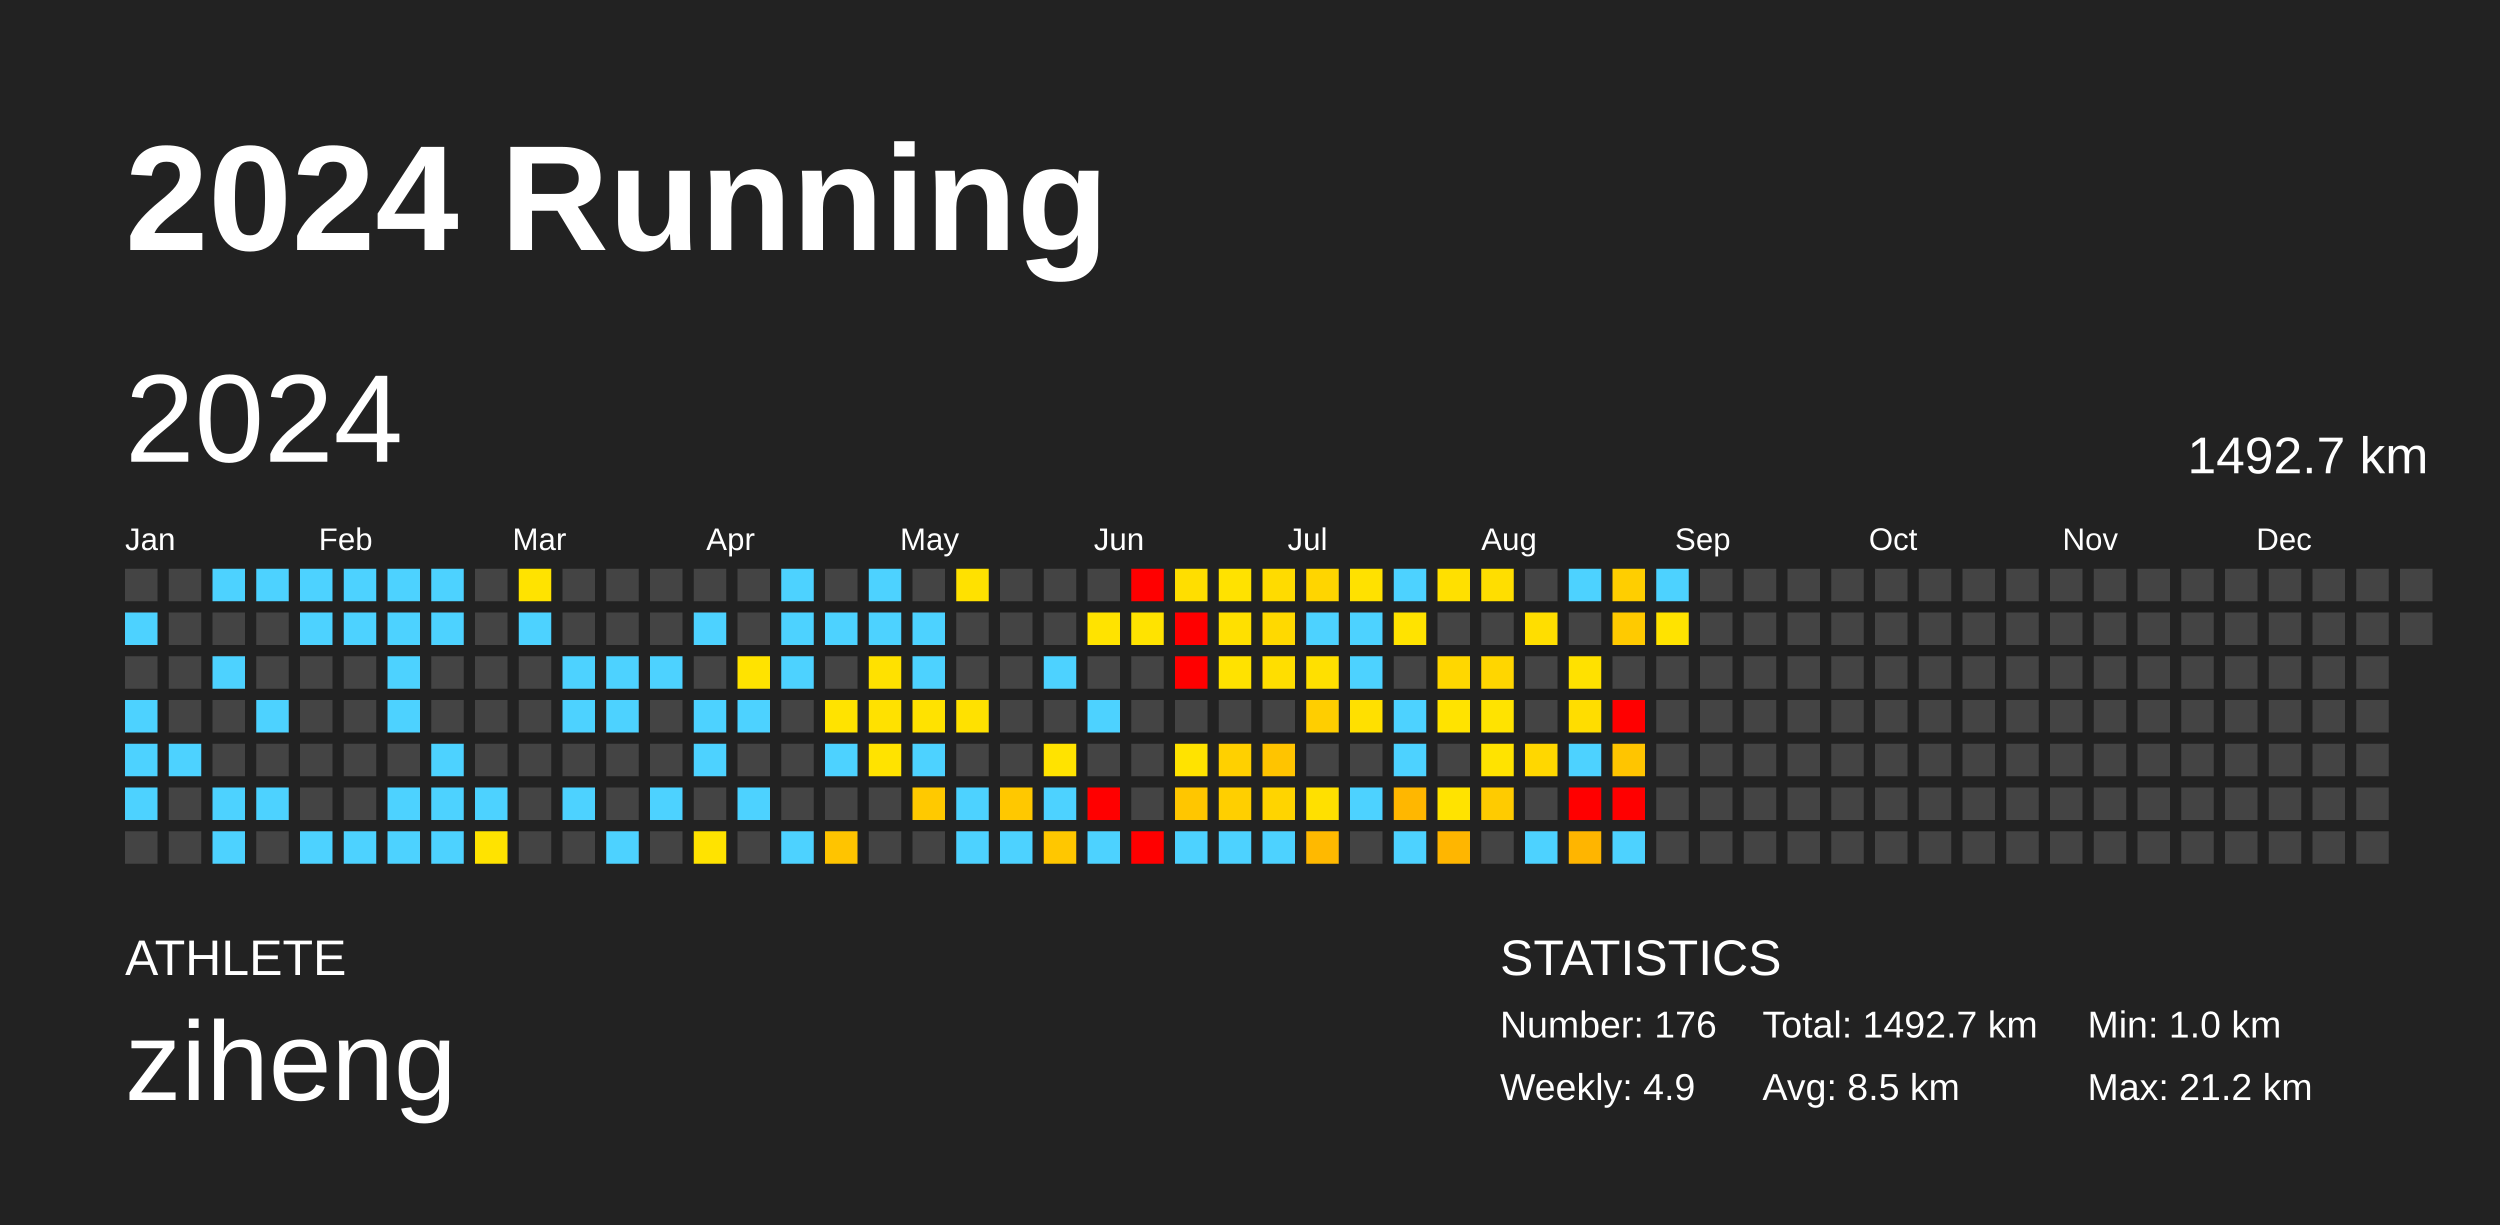
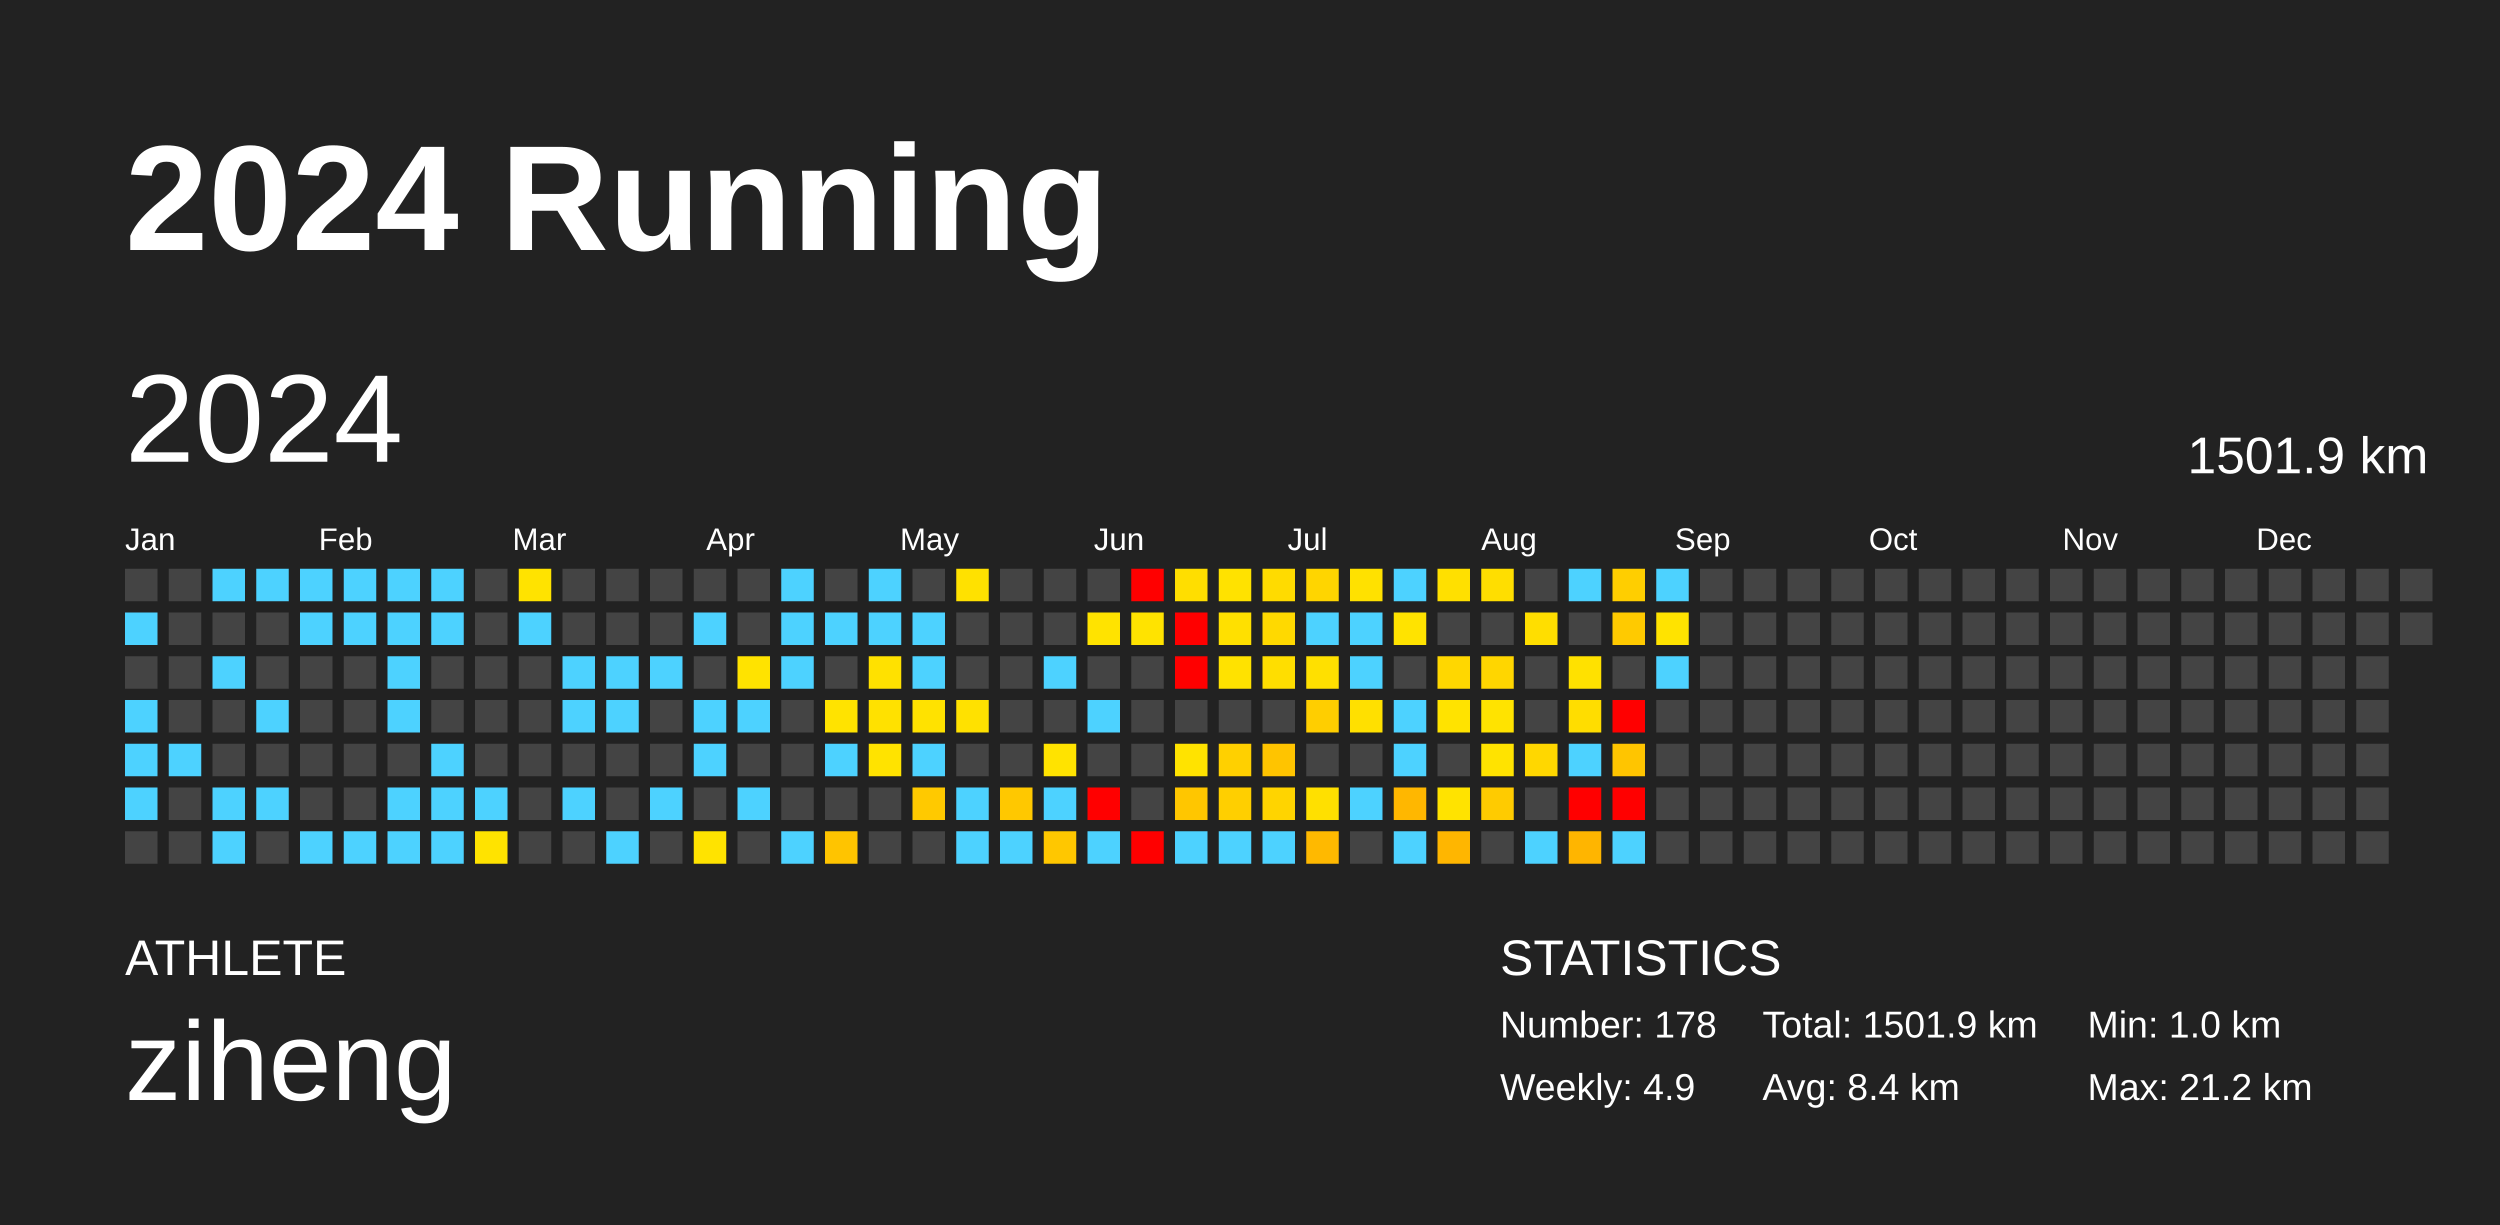
<svg xmlns="http://www.w3.org/2000/svg" baseProfile="full" height="98mm" version="1.1" viewBox="0,0,200,98" width="200mm">
  <defs />
  <rect fill="#222222" height="98" width="200" x="0" y="0" />
  <text fill="#FFFFFF" style="font-size:12px; font-family:Arial; font-weight:bold;" x="10" y="20">2024 Running</text>
  <text fill="#FFFFFF" style="font-size:4px; font-family:Arial" x="10" y="78">ATHLETE</text>
  <text fill="#FFFFFF" style="font-size:9px; font-family:Arial" x="10" y="88">ziheng</text>
  <text fill="#FFFFFF" style="font-size:4px; font-family:Arial" x="120" y="78">STATISTICS</text>
-   <text fill="#FFFFFF" style="font-size:3px; font-family:Arial" x="120" y="83">Number: 176</text>
+   <text fill="#FFFFFF" style="font-size:3px; font-family:Arial" x="120" y="83">Number: 178</text>
  <text fill="#FFFFFF" style="font-size:3px; font-family:Arial" x="120" y="88">Weekly: 4.9</text>
-   <text fill="#FFFFFF" style="font-size:3px; font-family:Arial" x="141" y="83">Total: 1492.7 km</text>
-   <text fill="#FFFFFF" style="font-size:3px; font-family:Arial" x="141" y="88">Avg: 8.5 km</text>
+   <text fill="#FFFFFF" style="font-size:3px; font-family:Arial" x="141" y="83">Total: 1501.9 km</text>
+   <text fill="#FFFFFF" style="font-size:3px; font-family:Arial" x="141" y="88">Avg: 8.4 km</text>
  <text fill="#FFFFFF" style="font-size:3px; font-family:Arial" x="167" y="83">Min: 1.0 km</text>
  <text fill="#FFFFFF" style="font-size:3px; font-family:Arial" x="167" y="88">Max: 21.2 km</text>
  <text dominant-baseline="hanging" fill="#FFFFFF" style="font-size:10.0px; font-family:Arial;" x="10" y="30">2024</text>
-   <text dominant-baseline="hanging" fill="#FFFFFF" style="font-size:4.125px; font-family:Arial;" x="175" y="35">1492.7 km</text>
+   <text dominant-baseline="hanging" fill="#FFFFFF" style="font-size:4.125px; font-family:Arial;" x="175" y="35">1501.9 km</text>
  <text fill="#FFFFFF" style="font-size:2.5px; font-family:Arial" x="10.0" y="44">Jan</text>
  <text fill="#FFFFFF" style="font-size:2.5px; font-family:Arial" x="25.5" y="44">Feb</text>
  <text fill="#FFFFFF" style="font-size:2.5px; font-family:Arial" x="41.0" y="44">Mar</text>
  <text fill="#FFFFFF" style="font-size:2.5px; font-family:Arial" x="56.5" y="44">Apr</text>
  <text fill="#FFFFFF" style="font-size:2.5px; font-family:Arial" x="72.0" y="44">May</text>
  <text fill="#FFFFFF" style="font-size:2.5px; font-family:Arial" x="87.5" y="44">Jun</text>
  <text fill="#FFFFFF" style="font-size:2.5px; font-family:Arial" x="103.0" y="44">Jul</text>
  <text fill="#FFFFFF" style="font-size:2.5px; font-family:Arial" x="118.5" y="44">Aug</text>
  <text fill="#FFFFFF" style="font-size:2.5px; font-family:Arial" x="134.0" y="44">Sep</text>
  <text fill="#FFFFFF" style="font-size:2.5px; font-family:Arial" x="149.5" y="44">Oct</text>
  <text fill="#FFFFFF" style="font-size:2.5px; font-family:Arial" x="165.0" y="44">Nov</text>
  <text fill="#FFFFFF" style="font-size:2.5px; font-family:Arial" x="180.5" y="44">Dec</text>
  <rect fill="#444444" height="2.6" width="2.6" x="10.0" y="45.5" />
  <rect fill="#4dd2ff" height="2.6" width="2.6" x="10.0" y="49.0" />
  <rect fill="#444444" height="2.6" width="2.6" x="10.0" y="52.5" />
  <rect fill="#4dd2ff" height="2.6" width="2.6" x="10.0" y="56.0" />
  <rect fill="#4dd2ff" height="2.6" width="2.6" x="10.0" y="59.5" />
  <rect fill="#4dd2ff" height="2.6" width="2.6" x="10.0" y="63.0" />
  <rect fill="#444444" height="2.6" width="2.6" x="10.0" y="66.5" />
  <rect fill="#444444" height="2.6" width="2.6" x="13.5" y="45.5" />
  <rect fill="#444444" height="2.6" width="2.6" x="13.5" y="49.0" />
  <rect fill="#444444" height="2.6" width="2.6" x="13.5" y="52.5" />
  <rect fill="#444444" height="2.6" width="2.6" x="13.5" y="56.0" />
  <rect fill="#4dd2ff" height="2.6" width="2.6" x="13.5" y="59.5" />
  <rect fill="#444444" height="2.6" width="2.6" x="13.5" y="63.0" />
  <rect fill="#444444" height="2.6" width="2.6" x="13.5" y="66.5" />
  <rect fill="#4dd2ff" height="2.6" width="2.6" x="17.0" y="45.5" />
  <rect fill="#444444" height="2.6" width="2.6" x="17.0" y="49.0" />
  <rect fill="#4dd2ff" height="2.6" width="2.6" x="17.0" y="52.5" />
  <rect fill="#444444" height="2.6" width="2.6" x="17.0" y="56.0" />
  <rect fill="#444444" height="2.6" width="2.6" x="17.0" y="59.5" />
  <rect fill="#4dd2ff" height="2.6" width="2.6" x="17.0" y="63.0" />
  <rect fill="#4dd2ff" height="2.6" width="2.6" x="17.0" y="66.5" />
  <rect fill="#4dd2ff" height="2.6" width="2.6" x="20.5" y="45.5" />
  <rect fill="#444444" height="2.6" width="2.6" x="20.5" y="49.0" />
  <rect fill="#444444" height="2.6" width="2.6" x="20.5" y="52.5" />
  <rect fill="#4dd2ff" height="2.6" width="2.6" x="20.5" y="56.0" />
  <rect fill="#444444" height="2.6" width="2.6" x="20.5" y="59.5" />
  <rect fill="#4dd2ff" height="2.6" width="2.6" x="20.5" y="63.0" />
  <rect fill="#444444" height="2.6" width="2.6" x="20.5" y="66.5" />
  <rect fill="#4dd2ff" height="2.6" width="2.6" x="24.0" y="45.5" />
  <rect fill="#4dd2ff" height="2.6" width="2.6" x="24.0" y="49.0" />
  <rect fill="#444444" height="2.6" width="2.6" x="24.0" y="52.5" />
  <rect fill="#444444" height="2.6" width="2.6" x="24.0" y="56.0" />
  <rect fill="#444444" height="2.6" width="2.6" x="24.0" y="59.5" />
  <rect fill="#444444" height="2.6" width="2.6" x="24.0" y="63.0" />
  <rect fill="#4dd2ff" height="2.6" width="2.6" x="24.0" y="66.5" />
  <rect fill="#4dd2ff" height="2.6" width="2.6" x="27.5" y="45.5" />
  <rect fill="#4dd2ff" height="2.6" width="2.6" x="27.5" y="49.0" />
  <rect fill="#444444" height="2.6" width="2.6" x="27.5" y="52.5" />
  <rect fill="#444444" height="2.6" width="2.6" x="27.5" y="56.0" />
  <rect fill="#444444" height="2.6" width="2.6" x="27.5" y="59.5" />
  <rect fill="#444444" height="2.6" width="2.6" x="27.5" y="63.0" />
  <rect fill="#4dd2ff" height="2.6" width="2.6" x="27.5" y="66.5" />
  <rect fill="#4dd2ff" height="2.6" width="2.6" x="31.0" y="45.5" />
  <rect fill="#4dd2ff" height="2.6" width="2.6" x="31.0" y="49.0" />
  <rect fill="#4dd2ff" height="2.6" width="2.6" x="31.0" y="52.5" />
  <rect fill="#4dd2ff" height="2.6" width="2.6" x="31.0" y="56.0" />
  <rect fill="#444444" height="2.6" width="2.6" x="31.0" y="59.5" />
  <rect fill="#4dd2ff" height="2.6" width="2.6" x="31.0" y="63.0" />
  <rect fill="#4dd2ff" height="2.6" width="2.6" x="31.0" y="66.5" />
  <rect fill="#4dd2ff" height="2.6" width="2.6" x="34.5" y="45.5" />
  <rect fill="#4dd2ff" height="2.6" width="2.6" x="34.5" y="49.0" />
  <rect fill="#444444" height="2.6" width="2.6" x="34.5" y="52.5" />
  <rect fill="#444444" height="2.6" width="2.6" x="34.5" y="56.0" />
  <rect fill="#4dd2ff" height="2.6" width="2.6" x="34.5" y="59.5" />
  <rect fill="#4dd2ff" height="2.6" width="2.6" x="34.5" y="63.0" />
  <rect fill="#4dd2ff" height="2.6" width="2.6" x="34.5" y="66.5" />
  <rect fill="#444444" height="2.6" width="2.6" x="38.0" y="45.5" />
  <rect fill="#444444" height="2.6" width="2.6" x="38.0" y="49.0" />
  <rect fill="#444444" height="2.6" width="2.6" x="38.0" y="52.5" />
  <rect fill="#444444" height="2.6" width="2.6" x="38.0" y="56.0" />
  <rect fill="#444444" height="2.6" width="2.6" x="38.0" y="59.5" />
  <rect fill="#4dd2ff" height="2.6" width="2.6" x="38.0" y="63.0" />
  <rect fill="#ffe300" height="2.6" width="2.6" x="38.0" y="66.5" />
  <rect fill="#ffe300" height="2.6" width="2.6" x="41.5" y="45.5" />
  <rect fill="#4dd2ff" height="2.6" width="2.6" x="41.5" y="49.0" />
  <rect fill="#444444" height="2.6" width="2.6" x="41.5" y="52.5" />
  <rect fill="#444444" height="2.6" width="2.6" x="41.5" y="56.0" />
  <rect fill="#444444" height="2.6" width="2.6" x="41.5" y="59.5" />
  <rect fill="#444444" height="2.6" width="2.6" x="41.5" y="63.0" />
  <rect fill="#444444" height="2.6" width="2.6" x="41.5" y="66.5" />
  <rect fill="#444444" height="2.6" width="2.6" x="45.0" y="45.5" />
  <rect fill="#444444" height="2.6" width="2.6" x="45.0" y="49.0" />
  <rect fill="#4dd2ff" height="2.6" width="2.6" x="45.0" y="52.5" />
  <rect fill="#4dd2ff" height="2.6" width="2.6" x="45.0" y="56.0" />
  <rect fill="#444444" height="2.6" width="2.6" x="45.0" y="59.5" />
  <rect fill="#4dd2ff" height="2.6" width="2.6" x="45.0" y="63.0" />
  <rect fill="#444444" height="2.6" width="2.6" x="45.0" y="66.5" />
  <rect fill="#444444" height="2.6" width="2.6" x="48.5" y="45.5" />
  <rect fill="#444444" height="2.6" width="2.6" x="48.5" y="49.0" />
  <rect fill="#4dd2ff" height="2.6" width="2.6" x="48.5" y="52.5" />
  <rect fill="#4dd2ff" height="2.6" width="2.6" x="48.5" y="56.0" />
  <rect fill="#444444" height="2.6" width="2.6" x="48.5" y="59.5" />
  <rect fill="#444444" height="2.6" width="2.6" x="48.5" y="63.0" />
  <rect fill="#4dd2ff" height="2.6" width="2.6" x="48.5" y="66.5" />
  <rect fill="#444444" height="2.6" width="2.6" x="52.0" y="45.5" />
  <rect fill="#444444" height="2.6" width="2.6" x="52.0" y="49.0" />
  <rect fill="#4dd2ff" height="2.6" width="2.6" x="52.0" y="52.5" />
  <rect fill="#444444" height="2.6" width="2.6" x="52.0" y="56.0" />
  <rect fill="#444444" height="2.6" width="2.6" x="52.0" y="59.5" />
  <rect fill="#4dd2ff" height="2.6" width="2.6" x="52.0" y="63.0" />
  <rect fill="#444444" height="2.6" width="2.6" x="52.0" y="66.5" />
  <rect fill="#444444" height="2.6" width="2.6" x="55.5" y="45.5" />
  <rect fill="#4dd2ff" height="2.6" width="2.6" x="55.5" y="49.0" />
  <rect fill="#444444" height="2.6" width="2.6" x="55.5" y="52.5" />
  <rect fill="#4dd2ff" height="2.6" width="2.6" x="55.5" y="56.0" />
  <rect fill="#4dd2ff" height="2.6" width="2.6" x="55.5" y="59.5" />
  <rect fill="#444444" height="2.6" width="2.6" x="55.5" y="63.0" />
  <rect fill="#ffe300" height="2.6" width="2.6" x="55.5" y="66.5" />
  <rect fill="#444444" height="2.6" width="2.6" x="59.0" y="45.5" />
  <rect fill="#444444" height="2.6" width="2.6" x="59.0" y="49.0" />
  <rect fill="#ffe300" height="2.6" width="2.6" x="59.0" y="52.5" />
  <rect fill="#4dd2ff" height="2.6" width="2.6" x="59.0" y="56.0" />
  <rect fill="#444444" height="2.6" width="2.6" x="59.0" y="59.5" />
  <rect fill="#4dd2ff" height="2.6" width="2.6" x="59.0" y="63.0" />
  <rect fill="#444444" height="2.6" width="2.6" x="59.0" y="66.5" />
  <rect fill="#4dd2ff" height="2.6" width="2.6" x="62.5" y="45.5" />
  <rect fill="#4dd2ff" height="2.6" width="2.6" x="62.5" y="49.0" />
  <rect fill="#4dd2ff" height="2.6" width="2.6" x="62.5" y="52.5" />
  <rect fill="#444444" height="2.6" width="2.6" x="62.5" y="56.0" />
  <rect fill="#444444" height="2.6" width="2.6" x="62.5" y="59.5" />
  <rect fill="#444444" height="2.6" width="2.6" x="62.5" y="63.0" />
  <rect fill="#4dd2ff" height="2.6" width="2.6" x="62.5" y="66.5" />
  <rect fill="#444444" height="2.6" width="2.6" x="66.0" y="45.5" />
  <rect fill="#4dd2ff" height="2.6" width="2.6" x="66.0" y="49.0" />
  <rect fill="#444444" height="2.6" width="2.6" x="66.0" y="52.5" />
  <rect fill="#ffe300" height="2.6" width="2.6" x="66.0" y="56.0" />
  <rect fill="#4dd2ff" height="2.6" width="2.6" x="66.0" y="59.5" />
  <rect fill="#444444" height="2.6" width="2.6" x="66.0" y="63.0" />
  <rect fill="#ffc400" height="2.6" width="2.6" x="66.0" y="66.5" />
  <rect fill="#4dd2ff" height="2.6" width="2.6" x="69.5" y="45.5" />
  <rect fill="#4dd2ff" height="2.6" width="2.6" x="69.5" y="49.0" />
  <rect fill="#ffe100" height="2.6" width="2.6" x="69.5" y="52.5" />
  <rect fill="#ffe100" height="2.6" width="2.6" x="69.5" y="56.0" />
  <rect fill="#ffe300" height="2.6" width="2.6" x="69.5" y="59.5" />
  <rect fill="#444444" height="2.6" width="2.6" x="69.5" y="63.0" />
  <rect fill="#444444" height="2.6" width="2.6" x="69.5" y="66.5" />
  <rect fill="#444444" height="2.6" width="2.6" x="73.0" y="45.5" />
  <rect fill="#4dd2ff" height="2.6" width="2.6" x="73.0" y="49.0" />
  <rect fill="#4dd2ff" height="2.6" width="2.6" x="73.0" y="52.5" />
  <rect fill="#ffe200" height="2.6" width="2.6" x="73.0" y="56.0" />
  <rect fill="#4dd2ff" height="2.6" width="2.6" x="73.0" y="59.5" />
  <rect fill="#ffc900" height="2.6" width="2.6" x="73.0" y="63.0" />
  <rect fill="#444444" height="2.6" width="2.6" x="73.0" y="66.5" />
  <rect fill="#ffe100" height="2.6" width="2.6" x="76.5" y="45.5" />
  <rect fill="#444444" height="2.6" width="2.6" x="76.5" y="49.0" />
  <rect fill="#444444" height="2.6" width="2.6" x="76.5" y="52.5" />
  <rect fill="#ffe100" height="2.6" width="2.6" x="76.5" y="56.0" />
  <rect fill="#444444" height="2.6" width="2.6" x="76.5" y="59.5" />
  <rect fill="#4dd2ff" height="2.6" width="2.6" x="76.5" y="63.0" />
  <rect fill="#4dd2ff" height="2.6" width="2.6" x="76.5" y="66.5" />
  <rect fill="#444444" height="2.6" width="2.6" x="80.0" y="45.5" />
  <rect fill="#444444" height="2.6" width="2.6" x="80.0" y="49.0" />
  <rect fill="#444444" height="2.6" width="2.6" x="80.0" y="52.5" />
  <rect fill="#444444" height="2.6" width="2.6" x="80.0" y="56.0" />
  <rect fill="#444444" height="2.6" width="2.6" x="80.0" y="59.5" />
  <rect fill="#ffc800" height="2.6" width="2.6" x="80.0" y="63.0" />
  <rect fill="#4dd2ff" height="2.6" width="2.6" x="80.0" y="66.5" />
  <rect fill="#444444" height="2.6" width="2.6" x="83.5" y="45.5" />
  <rect fill="#444444" height="2.6" width="2.6" x="83.5" y="49.0" />
  <rect fill="#4dd2ff" height="2.6" width="2.6" x="83.5" y="52.5" />
  <rect fill="#444444" height="2.6" width="2.6" x="83.5" y="56.0" />
  <rect fill="#ffe300" height="2.6" width="2.6" x="83.5" y="59.5" />
  <rect fill="#4dd2ff" height="2.6" width="2.6" x="83.5" y="63.0" />
  <rect fill="#ffc700" height="2.6" width="2.6" x="83.5" y="66.5" />
  <rect fill="#444444" height="2.6" width="2.6" x="87.0" y="45.5" />
  <rect fill="#ffe300" height="2.6" width="2.6" x="87.0" y="49.0" />
  <rect fill="#444444" height="2.6" width="2.6" x="87.0" y="52.5" />
  <rect fill="#4dd2ff" height="2.6" width="2.6" x="87.0" y="56.0" />
  <rect fill="#444444" height="2.6" width="2.6" x="87.0" y="59.5" />
  <rect fill="red" height="2.6" width="2.6" x="87.0" y="63.0" />
  <rect fill="#4dd2ff" height="2.6" width="2.6" x="87.0" y="66.5" />
  <rect fill="red" height="2.6" width="2.6" x="90.5" y="45.5" />
  <rect fill="#ffe300" height="2.6" width="2.6" x="90.5" y="49.0" />
  <rect fill="#444444" height="2.6" width="2.6" x="90.5" y="52.5" />
  <rect fill="#444444" height="2.6" width="2.6" x="90.5" y="56.0" />
  <rect fill="#444444" height="2.6" width="2.6" x="90.5" y="59.5" />
  <rect fill="#444444" height="2.6" width="2.6" x="90.5" y="63.0" />
  <rect fill="red" height="2.6" width="2.6" x="90.5" y="66.5" />
  <rect fill="#ffde00" height="2.6" width="2.6" x="94.0" y="45.5" />
  <rect fill="red" height="2.6" width="2.6" x="94.0" y="49.0" />
  <rect fill="red" height="2.6" width="2.6" x="94.0" y="52.5" />
  <rect fill="#444444" height="2.6" width="2.6" x="94.0" y="56.0" />
  <rect fill="#ffe300" height="2.6" width="2.6" x="94.0" y="59.5" />
  <rect fill="#ffc600" height="2.6" width="2.6" x="94.0" y="63.0" />
  <rect fill="#4dd2ff" height="2.6" width="2.6" x="94.0" y="66.5" />
  <rect fill="#ffe200" height="2.6" width="2.6" x="97.5" y="45.5" />
  <rect fill="#ffe000" height="2.6" width="2.6" x="97.5" y="49.0" />
  <rect fill="#ffe200" height="2.6" width="2.6" x="97.5" y="52.5" />
  <rect fill="#444444" height="2.6" width="2.6" x="97.5" y="56.0" />
  <rect fill="#ffd000" height="2.6" width="2.6" x="97.5" y="59.5" />
  <rect fill="#ffcf00" height="2.6" width="2.6" x="97.5" y="63.0" />
  <rect fill="#4dd2ff" height="2.6" width="2.6" x="97.5" y="66.5" />
  <rect fill="#ffdb00" height="2.6" width="2.6" x="101.0" y="45.5" />
  <rect fill="#ffd900" height="2.6" width="2.6" x="101.0" y="49.0" />
  <rect fill="#ffde00" height="2.6" width="2.6" x="101.0" y="52.5" />
  <rect fill="#444444" height="2.6" width="2.6" x="101.0" y="56.0" />
  <rect fill="#ffc400" height="2.6" width="2.6" x="101.0" y="59.5" />
  <rect fill="#ffd400" height="2.6" width="2.6" x="101.0" y="63.0" />
  <rect fill="#4dd2ff" height="2.6" width="2.6" x="101.0" y="66.5" />
  <rect fill="#ffd500" height="2.6" width="2.6" x="104.5" y="45.5" />
  <rect fill="#4dd2ff" height="2.6" width="2.6" x="104.5" y="49.0" />
  <rect fill="#ffe000" height="2.6" width="2.6" x="104.5" y="52.5" />
  <rect fill="#ffce00" height="2.6" width="2.6" x="104.5" y="56.0" />
  <rect fill="#444444" height="2.6" width="2.6" x="104.5" y="59.5" />
  <rect fill="#ffe000" height="2.6" width="2.6" x="104.5" y="63.0" />
  <rect fill="#ffb900" height="2.6" width="2.6" x="104.5" y="66.5" />
  <rect fill="#ffe100" height="2.6" width="2.6" x="108.0" y="45.5" />
  <rect fill="#4dd2ff" height="2.6" width="2.6" x="108.0" y="49.0" />
  <rect fill="#4dd2ff" height="2.6" width="2.6" x="108.0" y="52.5" />
  <rect fill="#ffe000" height="2.6" width="2.6" x="108.0" y="56.0" />
  <rect fill="#444444" height="2.6" width="2.6" x="108.0" y="59.5" />
  <rect fill="#4dd2ff" height="2.6" width="2.6" x="108.0" y="63.0" />
  <rect fill="#444444" height="2.6" width="2.6" x="108.0" y="66.5" />
  <rect fill="#4dd2ff" height="2.6" width="2.6" x="111.5" y="45.5" />
  <rect fill="#ffe300" height="2.6" width="2.6" x="111.5" y="49.0" />
  <rect fill="#444444" height="2.6" width="2.6" x="111.5" y="52.5" />
  <rect fill="#4dd2ff" height="2.6" width="2.6" x="111.5" y="56.0" />
  <rect fill="#4dd2ff" height="2.6" width="2.6" x="111.5" y="59.5" />
  <rect fill="#ffb700" height="2.6" width="2.6" x="111.5" y="63.0" />
  <rect fill="#4dd2ff" height="2.6" width="2.6" x="111.5" y="66.5" />
  <rect fill="#ffe000" height="2.6" width="2.6" x="115.0" y="45.5" />
  <rect fill="#444444" height="2.6" width="2.6" x="115.0" y="49.0" />
  <rect fill="#ffd700" height="2.6" width="2.6" x="115.0" y="52.5" />
  <rect fill="#ffe300" height="2.6" width="2.6" x="115.0" y="56.0" />
  <rect fill="#444444" height="2.6" width="2.6" x="115.0" y="59.5" />
  <rect fill="#ffe300" height="2.6" width="2.6" x="115.0" y="63.0" />
  <rect fill="#ffb600" height="2.6" width="2.6" x="115.0" y="66.5" />
  <rect fill="#ffde00" height="2.6" width="2.6" x="118.5" y="45.5" />
  <rect fill="#444444" height="2.6" width="2.6" x="118.5" y="49.0" />
  <rect fill="#ffd600" height="2.6" width="2.6" x="118.5" y="52.5" />
  <rect fill="#ffe300" height="2.6" width="2.6" x="118.5" y="56.0" />
  <rect fill="#ffe300" height="2.6" width="2.6" x="118.5" y="59.5" />
  <rect fill="#ffcb00" height="2.6" width="2.6" x="118.5" y="63.0" />
  <rect fill="#444444" height="2.6" width="2.6" x="118.5" y="66.5" />
  <rect fill="#444444" height="2.6" width="2.6" x="122.0" y="45.5" />
  <rect fill="#ffde00" height="2.6" width="2.6" x="122.0" y="49.0" />
  <rect fill="#444444" height="2.6" width="2.6" x="122.0" y="52.5" />
  <rect fill="#444444" height="2.6" width="2.6" x="122.0" y="56.0" />
  <rect fill="#ffd700" height="2.6" width="2.6" x="122.0" y="59.5" />
  <rect fill="#444444" height="2.6" width="2.6" x="122.0" y="63.0" />
  <rect fill="#4dd2ff" height="2.6" width="2.6" x="122.0" y="66.5" />
  <rect fill="#4dd2ff" height="2.6" width="2.6" x="125.5" y="45.5" />
  <rect fill="#444444" height="2.6" width="2.6" x="125.5" y="49.0" />
  <rect fill="#ffe100" height="2.6" width="2.6" x="125.5" y="52.5" />
  <rect fill="#ffdd00" height="2.6" width="2.6" x="125.5" y="56.0" />
  <rect fill="#4dd2ff" height="2.6" width="2.6" x="125.5" y="59.5" />
  <rect fill="red" height="2.6" width="2.6" x="125.5" y="63.0" />
  <rect fill="#ffb500" height="2.6" width="2.6" x="125.5" y="66.5" />
  <rect fill="#ffce00" height="2.6" width="2.6" x="129.0" y="45.5" />
  <rect fill="#ffca00" height="2.6" width="2.6" x="129.0" y="49.0" />
  <rect fill="#444444" height="2.6" width="2.6" x="129.0" y="52.5" />
  <rect fill="red" height="2.6" width="2.6" x="129.0" y="56.0" />
  <rect fill="#ffc500" height="2.6" width="2.6" x="129.0" y="59.5" />
  <rect fill="red" height="2.6" width="2.6" x="129.0" y="63.0" />
  <rect fill="#4dd2ff" height="2.6" width="2.6" x="129.0" y="66.5" />
  <rect fill="#4dd2ff" height="2.6" width="2.6" x="132.5" y="45.5" />
  <rect fill="#ffe300" height="2.6" width="2.6" x="132.5" y="49.0" />
-   <rect fill="#444444" height="2.6" width="2.6" x="132.5" y="52.5" />
+   <rect fill="#4dd2ff" height="2.6" width="2.6" x="132.5" y="52.5" />
  <rect fill="#444444" height="2.6" width="2.6" x="132.5" y="56.0" />
  <rect fill="#444444" height="2.6" width="2.6" x="132.5" y="59.5" />
  <rect fill="#444444" height="2.6" width="2.6" x="132.5" y="63.0" />
  <rect fill="#444444" height="2.6" width="2.6" x="132.5" y="66.5" />
  <rect fill="#444444" height="2.6" width="2.6" x="136.0" y="45.5" />
  <rect fill="#444444" height="2.6" width="2.6" x="136.0" y="49.0" />
  <rect fill="#444444" height="2.6" width="2.6" x="136.0" y="52.5" />
  <rect fill="#444444" height="2.6" width="2.6" x="136.0" y="56.0" />
  <rect fill="#444444" height="2.6" width="2.6" x="136.0" y="59.5" />
  <rect fill="#444444" height="2.6" width="2.6" x="136.0" y="63.0" />
  <rect fill="#444444" height="2.6" width="2.6" x="136.0" y="66.5" />
  <rect fill="#444444" height="2.6" width="2.6" x="139.5" y="45.5" />
  <rect fill="#444444" height="2.6" width="2.6" x="139.5" y="49.0" />
  <rect fill="#444444" height="2.6" width="2.6" x="139.5" y="52.5" />
  <rect fill="#444444" height="2.6" width="2.6" x="139.5" y="56.0" />
  <rect fill="#444444" height="2.6" width="2.6" x="139.5" y="59.5" />
  <rect fill="#444444" height="2.6" width="2.6" x="139.5" y="63.0" />
  <rect fill="#444444" height="2.6" width="2.6" x="139.5" y="66.5" />
  <rect fill="#444444" height="2.6" width="2.6" x="143.0" y="45.5" />
  <rect fill="#444444" height="2.6" width="2.6" x="143.0" y="49.0" />
  <rect fill="#444444" height="2.6" width="2.6" x="143.0" y="52.5" />
  <rect fill="#444444" height="2.6" width="2.6" x="143.0" y="56.0" />
  <rect fill="#444444" height="2.6" width="2.6" x="143.0" y="59.5" />
  <rect fill="#444444" height="2.6" width="2.6" x="143.0" y="63.0" />
  <rect fill="#444444" height="2.6" width="2.6" x="143.0" y="66.5" />
  <rect fill="#444444" height="2.6" width="2.6" x="146.5" y="45.5" />
  <rect fill="#444444" height="2.6" width="2.6" x="146.5" y="49.0" />
  <rect fill="#444444" height="2.6" width="2.6" x="146.5" y="52.5" />
  <rect fill="#444444" height="2.6" width="2.6" x="146.5" y="56.0" />
  <rect fill="#444444" height="2.6" width="2.6" x="146.5" y="59.5" />
  <rect fill="#444444" height="2.6" width="2.6" x="146.5" y="63.0" />
  <rect fill="#444444" height="2.6" width="2.6" x="146.5" y="66.5" />
  <rect fill="#444444" height="2.6" width="2.6" x="150.0" y="45.5" />
  <rect fill="#444444" height="2.6" width="2.6" x="150.0" y="49.0" />
  <rect fill="#444444" height="2.6" width="2.6" x="150.0" y="52.5" />
  <rect fill="#444444" height="2.6" width="2.6" x="150.0" y="56.0" />
  <rect fill="#444444" height="2.6" width="2.6" x="150.0" y="59.5" />
  <rect fill="#444444" height="2.6" width="2.6" x="150.0" y="63.0" />
  <rect fill="#444444" height="2.6" width="2.6" x="150.0" y="66.5" />
  <rect fill="#444444" height="2.6" width="2.6" x="153.5" y="45.5" />
  <rect fill="#444444" height="2.6" width="2.6" x="153.5" y="49.0" />
  <rect fill="#444444" height="2.6" width="2.6" x="153.5" y="52.5" />
  <rect fill="#444444" height="2.6" width="2.6" x="153.5" y="56.0" />
  <rect fill="#444444" height="2.6" width="2.6" x="153.5" y="59.5" />
  <rect fill="#444444" height="2.6" width="2.6" x="153.5" y="63.0" />
  <rect fill="#444444" height="2.6" width="2.6" x="153.5" y="66.5" />
  <rect fill="#444444" height="2.6" width="2.6" x="157.0" y="45.5" />
  <rect fill="#444444" height="2.6" width="2.6" x="157.0" y="49.0" />
  <rect fill="#444444" height="2.6" width="2.6" x="157.0" y="52.5" />
  <rect fill="#444444" height="2.6" width="2.6" x="157.0" y="56.0" />
  <rect fill="#444444" height="2.6" width="2.6" x="157.0" y="59.5" />
  <rect fill="#444444" height="2.6" width="2.6" x="157.0" y="63.0" />
  <rect fill="#444444" height="2.6" width="2.6" x="157.0" y="66.5" />
  <rect fill="#444444" height="2.6" width="2.6" x="160.5" y="45.5" />
  <rect fill="#444444" height="2.6" width="2.6" x="160.5" y="49.0" />
  <rect fill="#444444" height="2.6" width="2.6" x="160.5" y="52.5" />
  <rect fill="#444444" height="2.6" width="2.6" x="160.5" y="56.0" />
  <rect fill="#444444" height="2.6" width="2.6" x="160.5" y="59.5" />
  <rect fill="#444444" height="2.6" width="2.6" x="160.5" y="63.0" />
  <rect fill="#444444" height="2.6" width="2.6" x="160.5" y="66.5" />
  <rect fill="#444444" height="2.6" width="2.6" x="164.0" y="45.5" />
  <rect fill="#444444" height="2.6" width="2.6" x="164.0" y="49.0" />
  <rect fill="#444444" height="2.6" width="2.6" x="164.0" y="52.5" />
  <rect fill="#444444" height="2.6" width="2.6" x="164.0" y="56.0" />
  <rect fill="#444444" height="2.6" width="2.6" x="164.0" y="59.5" />
  <rect fill="#444444" height="2.6" width="2.6" x="164.0" y="63.0" />
  <rect fill="#444444" height="2.6" width="2.6" x="164.0" y="66.5" />
  <rect fill="#444444" height="2.6" width="2.6" x="167.5" y="45.5" />
  <rect fill="#444444" height="2.6" width="2.6" x="167.5" y="49.0" />
  <rect fill="#444444" height="2.6" width="2.6" x="167.5" y="52.5" />
  <rect fill="#444444" height="2.6" width="2.6" x="167.5" y="56.0" />
  <rect fill="#444444" height="2.6" width="2.6" x="167.5" y="59.5" />
  <rect fill="#444444" height="2.6" width="2.6" x="167.5" y="63.0" />
  <rect fill="#444444" height="2.6" width="2.6" x="167.5" y="66.5" />
  <rect fill="#444444" height="2.6" width="2.6" x="171.0" y="45.5" />
  <rect fill="#444444" height="2.6" width="2.6" x="171.0" y="49.0" />
  <rect fill="#444444" height="2.6" width="2.6" x="171.0" y="52.5" />
  <rect fill="#444444" height="2.6" width="2.6" x="171.0" y="56.0" />
  <rect fill="#444444" height="2.6" width="2.6" x="171.0" y="59.5" />
  <rect fill="#444444" height="2.6" width="2.6" x="171.0" y="63.0" />
  <rect fill="#444444" height="2.6" width="2.6" x="171.0" y="66.5" />
  <rect fill="#444444" height="2.6" width="2.6" x="174.5" y="45.5" />
  <rect fill="#444444" height="2.6" width="2.6" x="174.5" y="49.0" />
  <rect fill="#444444" height="2.6" width="2.6" x="174.5" y="52.5" />
  <rect fill="#444444" height="2.6" width="2.6" x="174.5" y="56.0" />
  <rect fill="#444444" height="2.6" width="2.6" x="174.5" y="59.5" />
  <rect fill="#444444" height="2.6" width="2.6" x="174.5" y="63.0" />
  <rect fill="#444444" height="2.6" width="2.6" x="174.5" y="66.5" />
  <rect fill="#444444" height="2.6" width="2.6" x="178.0" y="45.5" />
  <rect fill="#444444" height="2.6" width="2.6" x="178.0" y="49.0" />
  <rect fill="#444444" height="2.6" width="2.6" x="178.0" y="52.5" />
  <rect fill="#444444" height="2.6" width="2.6" x="178.0" y="56.0" />
  <rect fill="#444444" height="2.6" width="2.6" x="178.0" y="59.5" />
  <rect fill="#444444" height="2.6" width="2.6" x="178.0" y="63.0" />
  <rect fill="#444444" height="2.6" width="2.6" x="178.0" y="66.5" />
  <rect fill="#444444" height="2.6" width="2.6" x="181.5" y="45.5" />
  <rect fill="#444444" height="2.6" width="2.6" x="181.5" y="49.0" />
  <rect fill="#444444" height="2.6" width="2.6" x="181.5" y="52.5" />
  <rect fill="#444444" height="2.6" width="2.6" x="181.5" y="56.0" />
  <rect fill="#444444" height="2.6" width="2.6" x="181.5" y="59.5" />
  <rect fill="#444444" height="2.6" width="2.6" x="181.5" y="63.0" />
  <rect fill="#444444" height="2.6" width="2.6" x="181.5" y="66.5" />
  <rect fill="#444444" height="2.6" width="2.6" x="185.0" y="45.5" />
  <rect fill="#444444" height="2.6" width="2.6" x="185.0" y="49.0" />
  <rect fill="#444444" height="2.6" width="2.6" x="185.0" y="52.5" />
  <rect fill="#444444" height="2.6" width="2.6" x="185.0" y="56.0" />
  <rect fill="#444444" height="2.6" width="2.6" x="185.0" y="59.5" />
  <rect fill="#444444" height="2.6" width="2.6" x="185.0" y="63.0" />
  <rect fill="#444444" height="2.6" width="2.6" x="185.0" y="66.5" />
  <rect fill="#444444" height="2.6" width="2.6" x="188.5" y="45.5" />
  <rect fill="#444444" height="2.6" width="2.6" x="188.5" y="49.0" />
  <rect fill="#444444" height="2.6" width="2.6" x="188.5" y="52.5" />
  <rect fill="#444444" height="2.6" width="2.6" x="188.5" y="56.0" />
  <rect fill="#444444" height="2.6" width="2.6" x="188.5" y="59.5" />
  <rect fill="#444444" height="2.6" width="2.6" x="188.5" y="63.0" />
  <rect fill="#444444" height="2.6" width="2.6" x="188.5" y="66.5" />
  <rect fill="#444444" height="2.6" width="2.6" x="192.0" y="45.5" />
  <rect fill="#444444" height="2.6" width="2.6" x="192.0" y="49.0" />
</svg>
